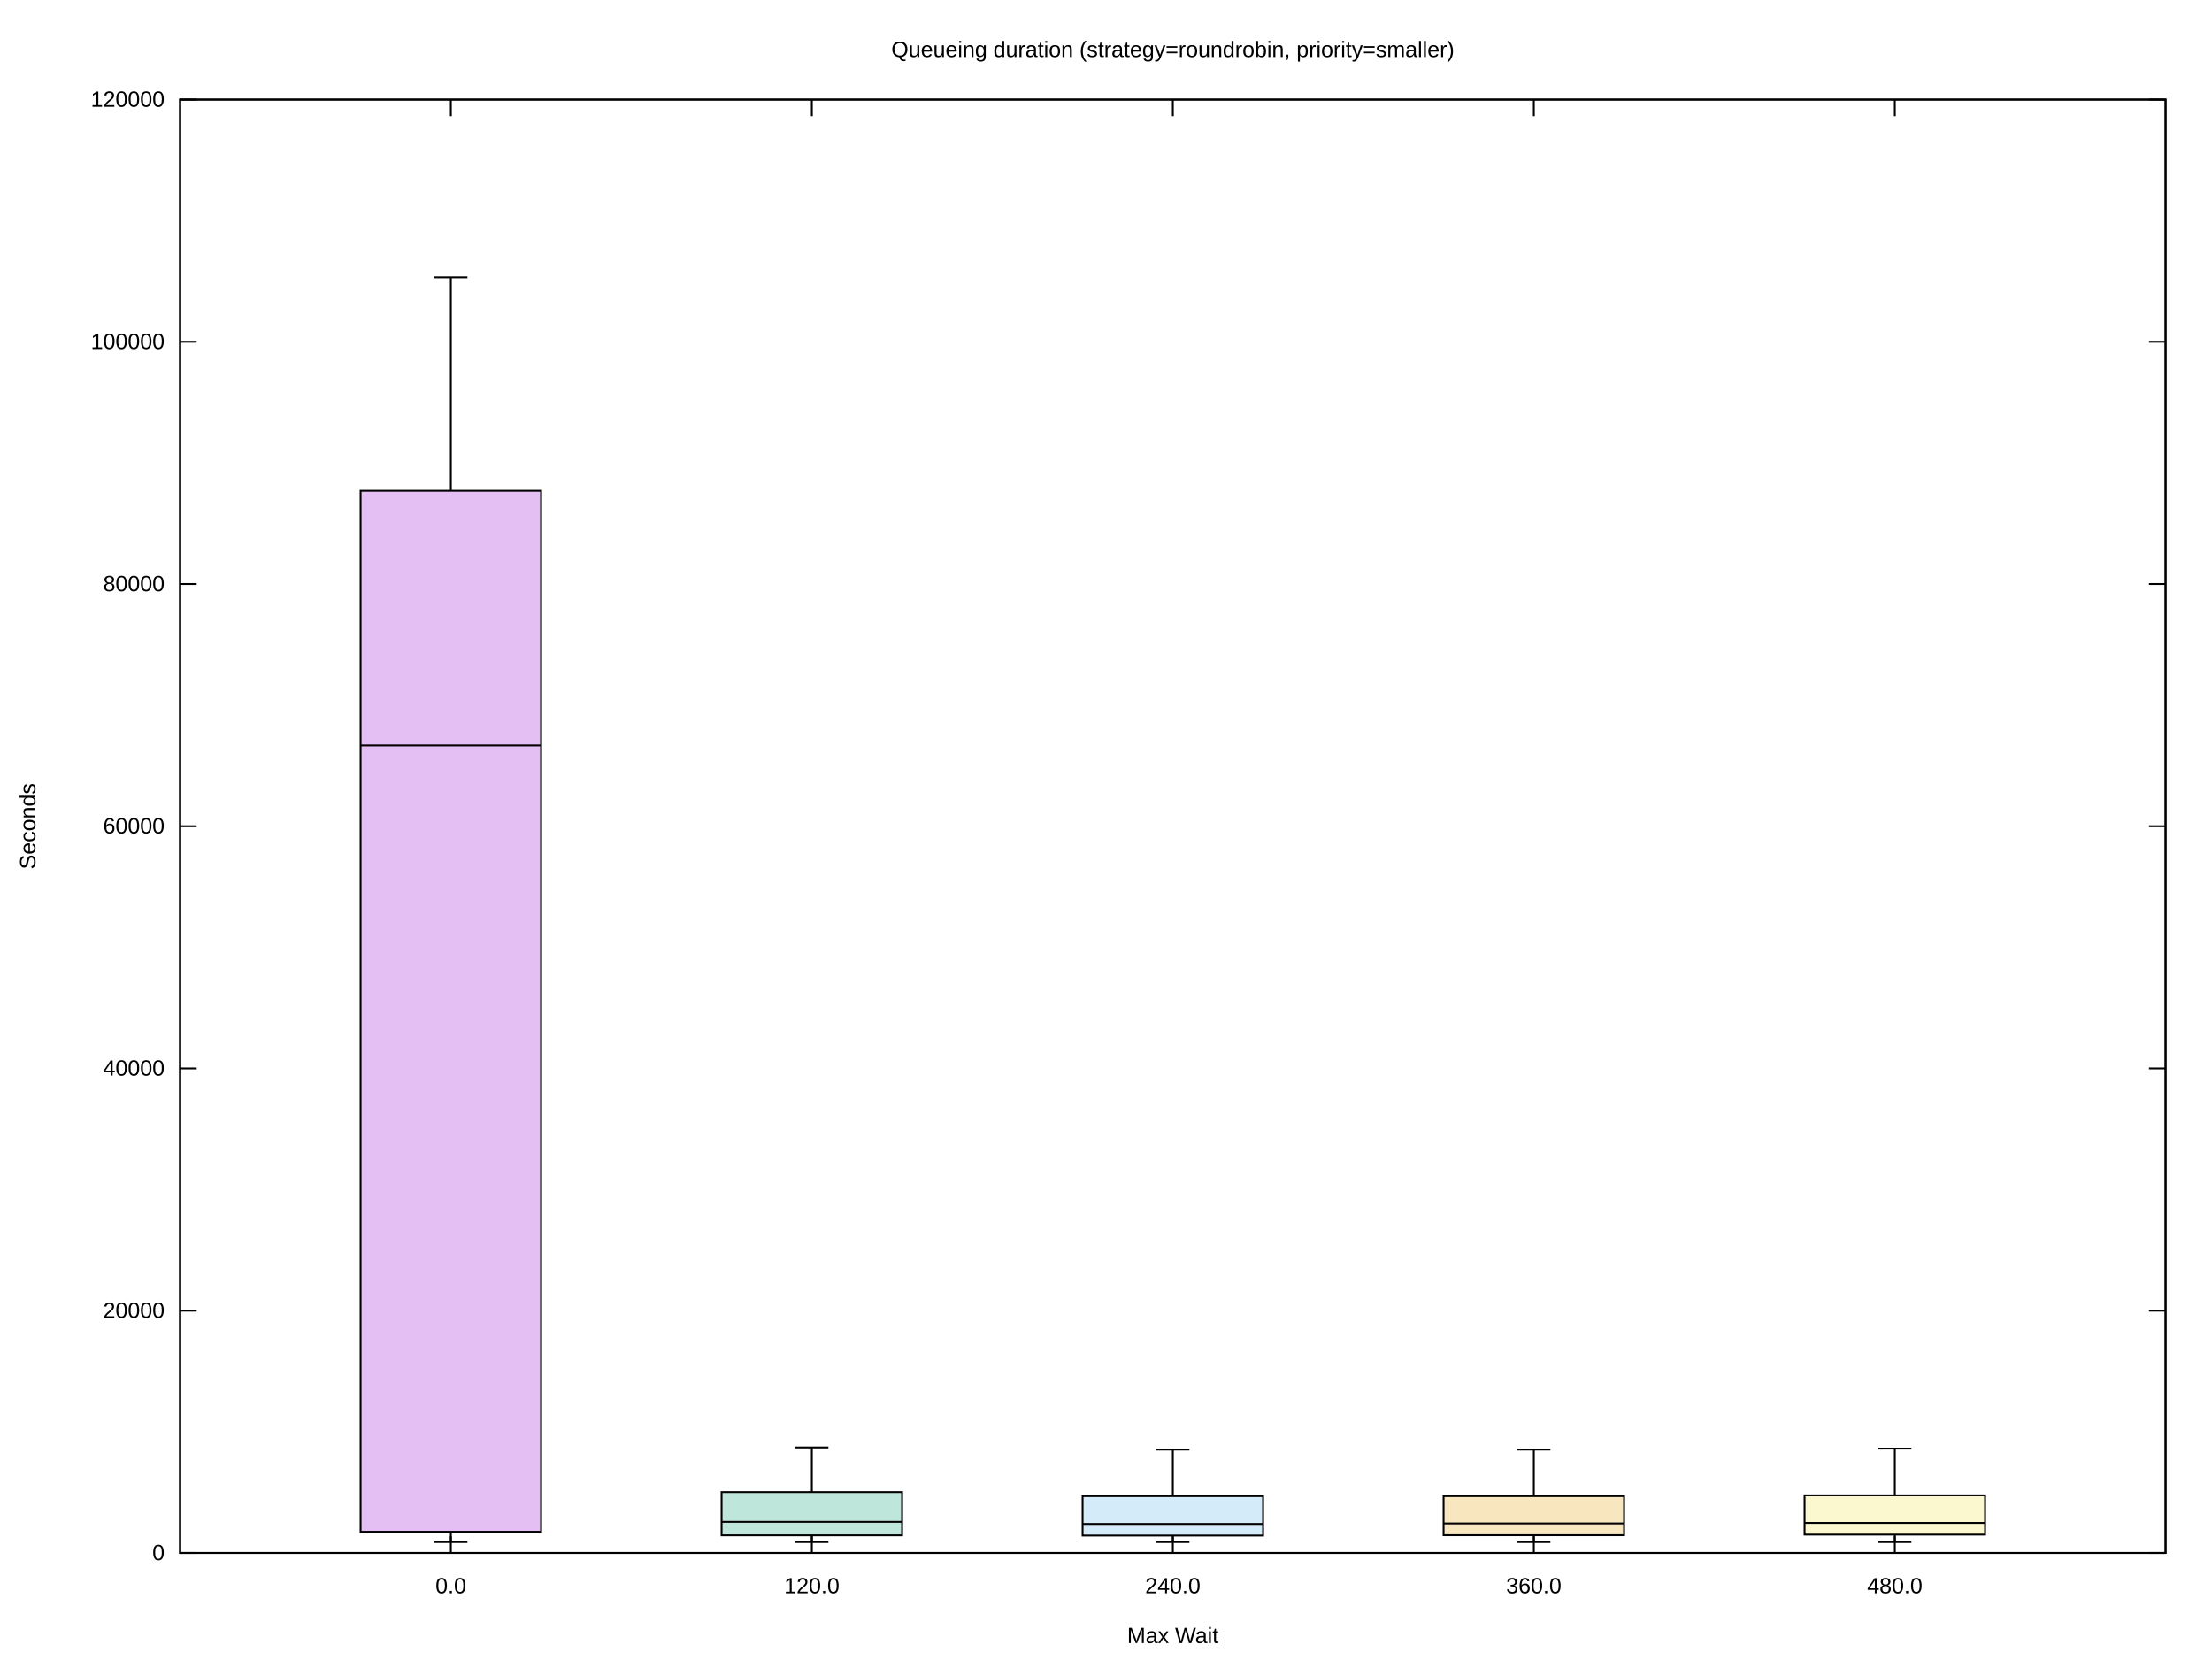
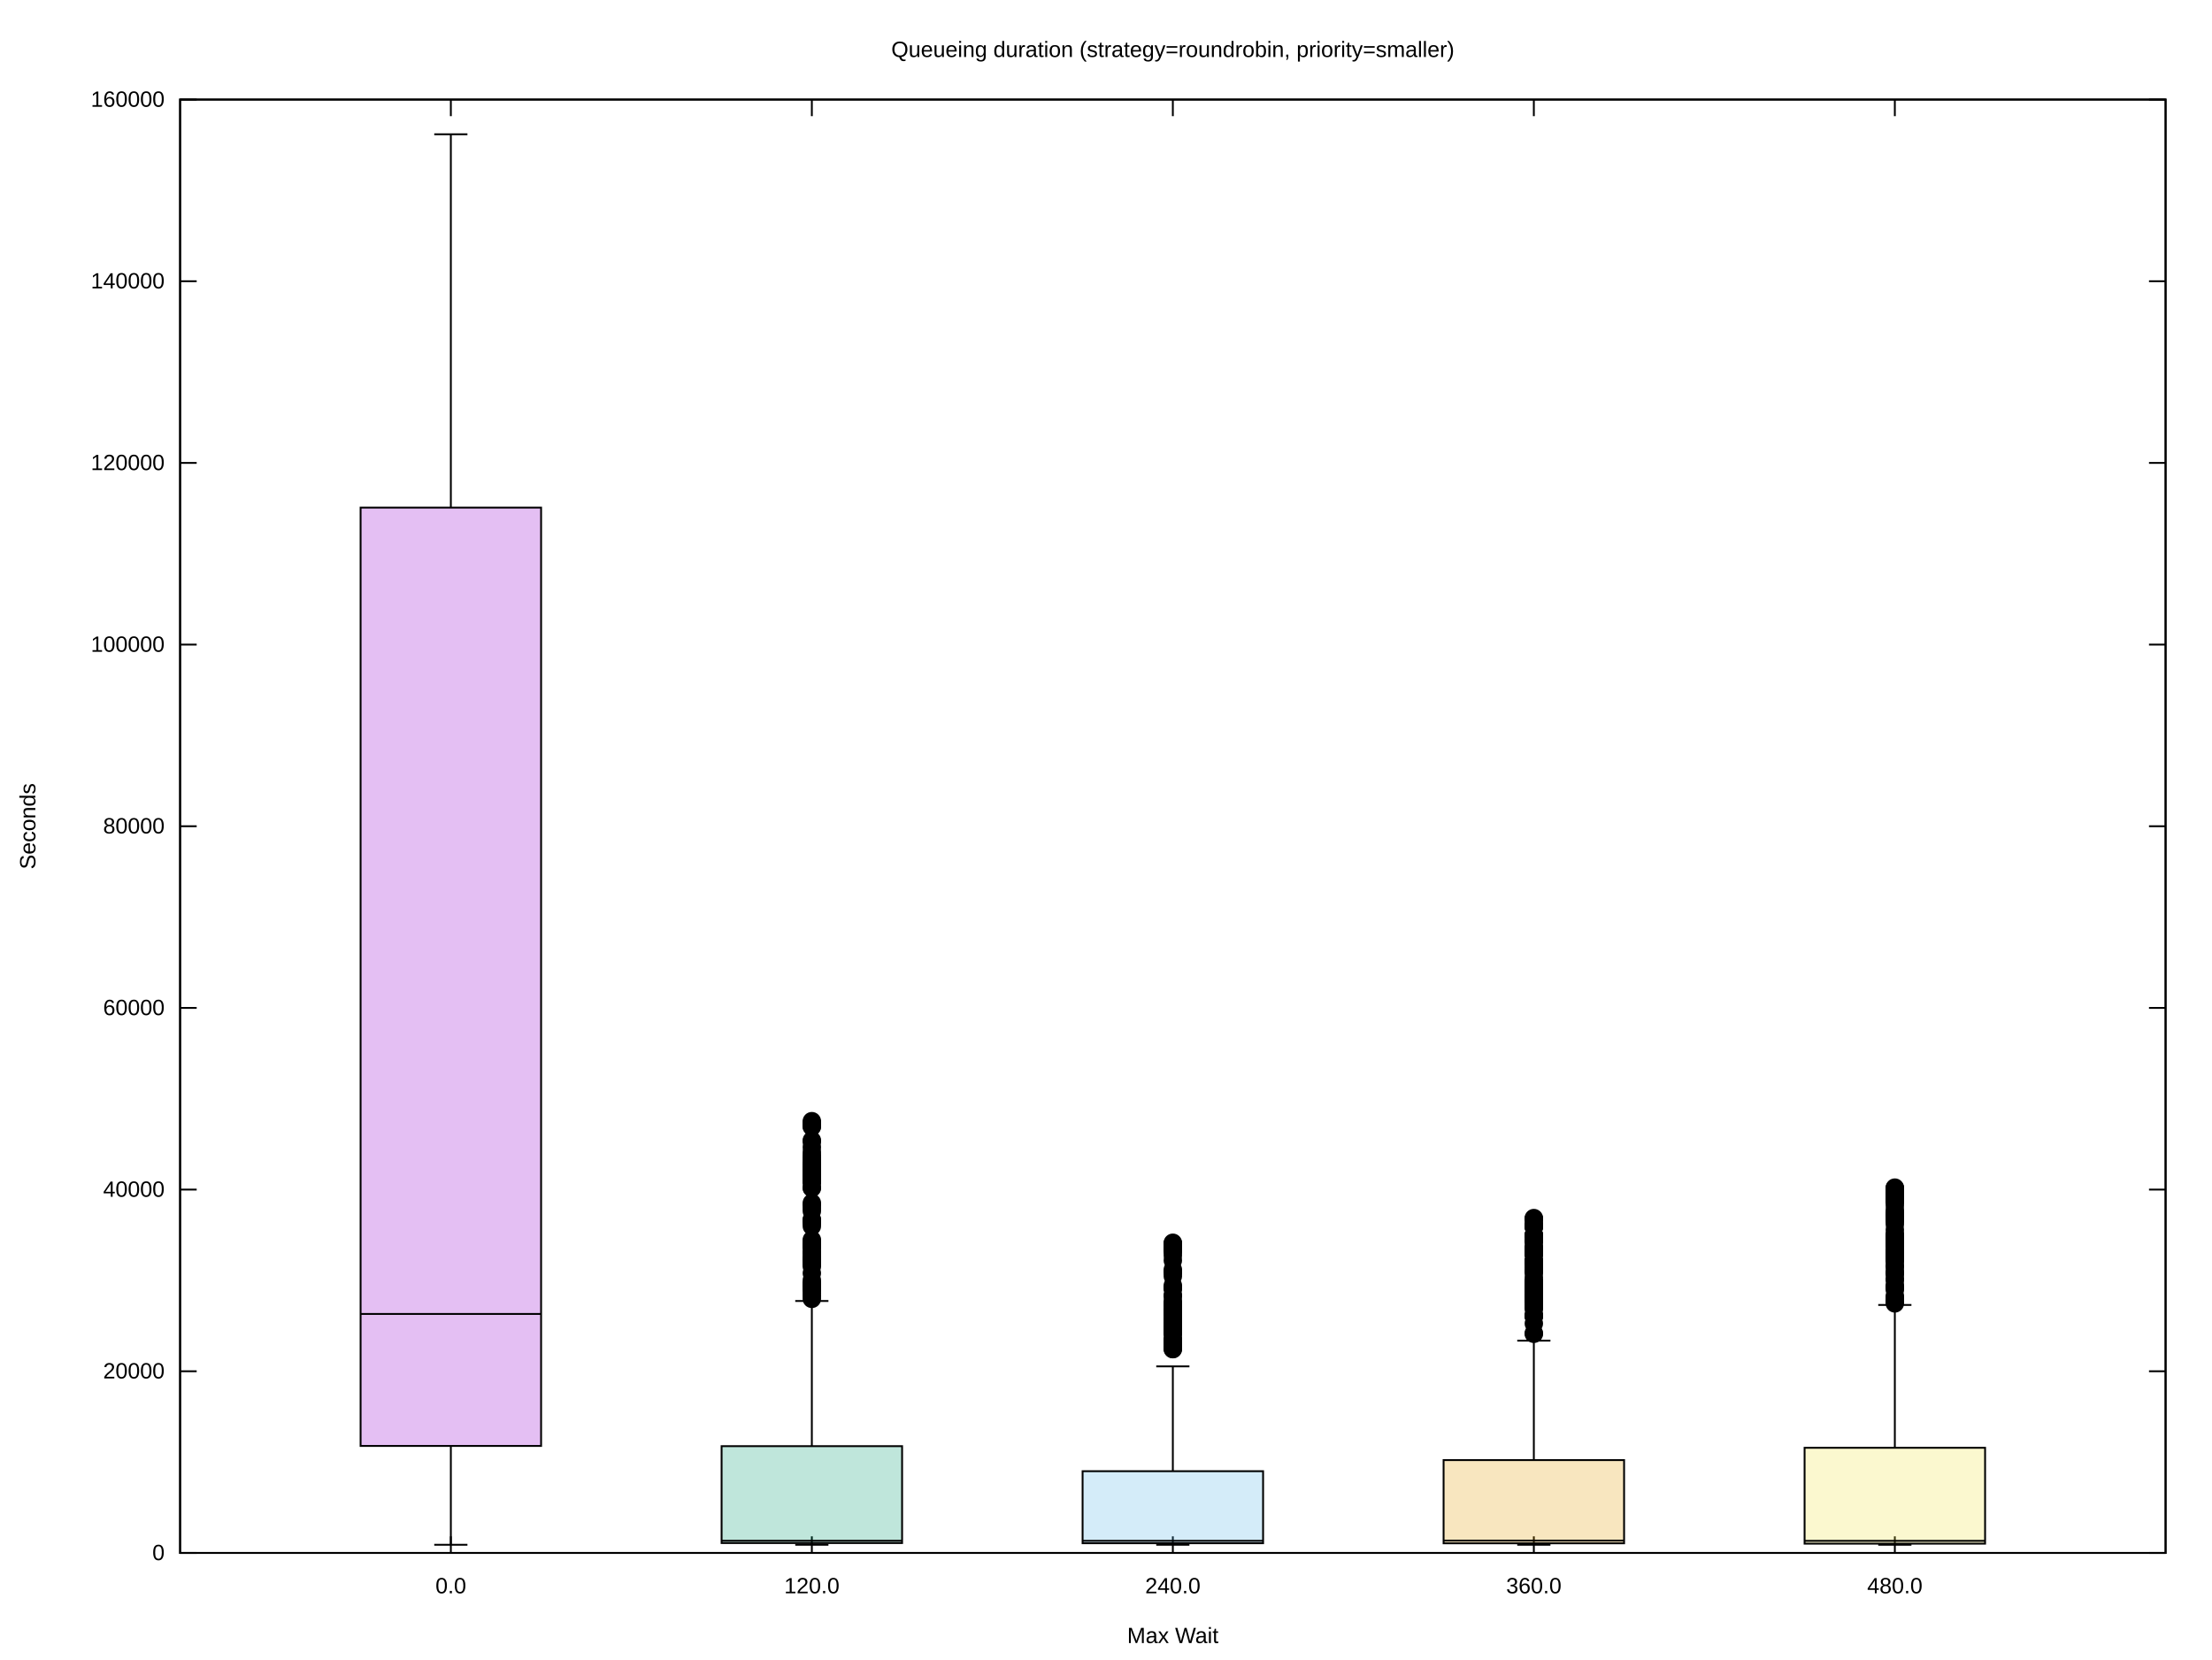
<svg xmlns="http://www.w3.org/2000/svg" xmlns:xlink="http://www.w3.org/1999/xlink" width="1200" height="900" viewBox="0 0 1200 900">
  <g id="gnuplot_canvas">
    <rect x="0" y="0" width="1200" height="900" fill="none" />
    <defs>
      <circle id="gpDot" r="0.5" stroke-width="0.5" stroke="currentColor" />
      <path id="gpPt0" stroke-width="0.222" stroke="currentColor" d="M-1,0 h2 M0,-1 v2" />
      <path id="gpPt1" stroke-width="0.222" stroke="currentColor" d="M-1,-1 L1,1 M1,-1 L-1,1" />
      <path id="gpPt2" stroke-width="0.222" stroke="currentColor" d="M-1,0 L1,0 M0,-1 L0,1 M-1,-1 L1,1 M-1,1 L1,-1" />
      <rect id="gpPt3" stroke-width="0.222" stroke="currentColor" x="-1" y="-1" width="2" height="2" />
      <rect id="gpPt4" stroke-width="0.222" stroke="currentColor" fill="currentColor" x="-1" y="-1" width="2" height="2" />
      <circle id="gpPt5" stroke-width="0.222" stroke="currentColor" cx="0" cy="0" r="1" />
      <use xlink:href="#gpPt5" id="gpPt6" fill="currentColor" stroke="none" />
      <path id="gpPt7" stroke-width="0.222" stroke="currentColor" d="M0,-1.33 L-1.33,0.67 L1.33,0.67 z" />
      <use xlink:href="#gpPt7" id="gpPt8" fill="currentColor" stroke="none" />
      <use xlink:href="#gpPt7" id="gpPt9" stroke="currentColor" transform="rotate(180)" />
      <use xlink:href="#gpPt9" id="gpPt10" fill="currentColor" stroke="none" />
      <use xlink:href="#gpPt3" id="gpPt11" stroke="currentColor" transform="rotate(45)" />
      <use xlink:href="#gpPt11" id="gpPt12" fill="currentColor" stroke="none" />
      <path id="gpPt13" stroke-width="0.222" stroke="currentColor" d="M0,1.330 L1.265,0.411 L0.782,-1.067 L-0.782,-1.076 L-1.265,0.411 z" />
      <use xlink:href="#gpPt13" id="gpPt14" fill="currentColor" stroke="none" />
      <filter id="textbox" filterUnits="objectBoundingBox" x="0" y="0" height="1" width="1">
        <feFlood flood-color="white" flood-opacity="1" result="bgnd" />
        <feComposite in="SourceGraphic" in2="bgnd" operator="atop" />
      </filter>
      <filter id="greybox" filterUnits="objectBoundingBox" x="0" y="0" height="1" width="1">
        <feFlood flood-color="lightgrey" flood-opacity="1" result="grey" />
        <feComposite in="SourceGraphic" in2="grey" operator="atop" />
      </filter>
    </defs>
    <g fill="none" color="white" stroke="currentColor" stroke-width="1.00" stroke-linecap="butt" stroke-linejoin="miter">
</g>
    <g fill="none" color="black" stroke="currentColor" stroke-width="1.00" stroke-linecap="butt" stroke-linejoin="miter">
      <path stroke="black" d="M97.70,842.40 L106.70,842.40 M1174.82,842.40 L1165.82,842.40  " />
      <g transform="translate(89.31,846.30)" stroke="none" fill="black" font-family="Arial" font-size="12.00" text-anchor="end">
        <text>
          <tspan font-family="Arial"> 0</tspan>
        </text>
      </g>
    </g>
    <g fill="none" color="black" stroke="currentColor" stroke-width="1.00" stroke-linecap="butt" stroke-linejoin="miter">
-       <path stroke="black" d="M97.70,711.00 L106.70,711.00 M1174.82,711.00 L1165.82,711.00  " />
-       <g transform="translate(89.31,714.90)" stroke="none" fill="black" font-family="Arial" font-size="12.00" text-anchor="end">
+       <path stroke="black" d="M97.70,743.85 L106.70,743.85 M1174.82,743.85 L1165.82,743.85  " />
+       <g transform="translate(89.31,747.75)" stroke="none" fill="black" font-family="Arial" font-size="12.00" text-anchor="end">
        <text>
          <tspan font-family="Arial"> 20000</tspan>
        </text>
      </g>
    </g>
    <g fill="none" color="black" stroke="currentColor" stroke-width="1.00" stroke-linecap="butt" stroke-linejoin="miter">
-       <path stroke="black" d="M97.70,579.60 L106.70,579.60 M1174.82,579.60 L1165.82,579.60  " />
-       <g transform="translate(89.31,583.50)" stroke="none" fill="black" font-family="Arial" font-size="12.00" text-anchor="end">
+       <path stroke="black" d="M97.70,645.30 L106.70,645.30 M1174.82,645.30 L1165.82,645.30  " />
+       <g transform="translate(89.31,649.20)" stroke="none" fill="black" font-family="Arial" font-size="12.00" text-anchor="end">
        <text>
          <tspan font-family="Arial"> 40000</tspan>
+         </text>
+       </g>
+     </g>
+     <g fill="none" color="black" stroke="currentColor" stroke-width="1.00" stroke-linecap="butt" stroke-linejoin="miter">
+       <path stroke="black" d="M97.70,546.75 L106.70,546.75 M1174.82,546.75 L1165.82,546.75  " />
+       <g transform="translate(89.31,550.65)" stroke="none" fill="black" font-family="Arial" font-size="12.00" text-anchor="end">
+         <text>
+           <tspan font-family="Arial"> 60000</tspan>
        </text>
      </g>
    </g>
    <g fill="none" color="black" stroke="currentColor" stroke-width="1.00" stroke-linecap="butt" stroke-linejoin="miter">
      <path stroke="black" d="M97.70,448.20 L106.70,448.20 M1174.82,448.20 L1165.82,448.20  " />
      <g transform="translate(89.31,452.10)" stroke="none" fill="black" font-family="Arial" font-size="12.00" text-anchor="end">
        <text>
-           <tspan font-family="Arial"> 60000</tspan>
-         </text>
-       </g>
-     </g>
-     <g fill="none" color="black" stroke="currentColor" stroke-width="1.00" stroke-linecap="butt" stroke-linejoin="miter">
-       <path stroke="black" d="M97.70,316.81 L106.70,316.81 M1174.82,316.81 L1165.82,316.81  " />
-       <g transform="translate(89.31,320.71)" stroke="none" fill="black" font-family="Arial" font-size="12.00" text-anchor="end">
-         <text>
          <tspan font-family="Arial"> 80000</tspan>
        </text>
      </g>
    </g>
    <g fill="none" color="black" stroke="currentColor" stroke-width="1.00" stroke-linecap="butt" stroke-linejoin="miter">
-       <path stroke="black" d="M97.70,185.41 L106.70,185.41 M1174.82,185.41 L1165.82,185.41  " />
-       <g transform="translate(89.31,189.31)" stroke="none" fill="black" font-family="Arial" font-size="12.00" text-anchor="end">
+       <path stroke="black" d="M97.70,349.66 L106.70,349.66 M1174.82,349.66 L1165.82,349.66  " />
+       <g transform="translate(89.31,353.56)" stroke="none" fill="black" font-family="Arial" font-size="12.00" text-anchor="end">
        <text>
          <tspan font-family="Arial"> 100000</tspan>
+         </text>
+       </g>
+     </g>
+     <g fill="none" color="black" stroke="currentColor" stroke-width="1.00" stroke-linecap="butt" stroke-linejoin="miter">
+       <path stroke="black" d="M97.70,251.11 L106.70,251.11 M1174.82,251.11 L1165.82,251.11  " />
+       <g transform="translate(89.31,255.01)" stroke="none" fill="black" font-family="Arial" font-size="12.00" text-anchor="end">
+         <text>
+           <tspan font-family="Arial"> 120000</tspan>
+         </text>
+       </g>
+     </g>
+     <g fill="none" color="black" stroke="currentColor" stroke-width="1.00" stroke-linecap="butt" stroke-linejoin="miter">
+       <path stroke="black" d="M97.70,152.56 L106.70,152.56 M1174.82,152.56 L1165.82,152.56  " />
+       <g transform="translate(89.31,156.46)" stroke="none" fill="black" font-family="Arial" font-size="12.00" text-anchor="end">
+         <text>
+           <tspan font-family="Arial"> 140000</tspan>
        </text>
      </g>
    </g>
    <g fill="none" color="black" stroke="currentColor" stroke-width="1.00" stroke-linecap="butt" stroke-linejoin="miter">
      <path stroke="black" d="M97.70,54.01 L106.70,54.01 M1174.82,54.01 L1165.82,54.01  " />
      <g transform="translate(89.31,57.91)" stroke="none" fill="black" font-family="Arial" font-size="12.00" text-anchor="end">
        <text>
-           <tspan font-family="Arial"> 120000</tspan>
+           <tspan font-family="Arial"> 160000</tspan>
        </text>
      </g>
    </g>
    <g fill="none" color="black" stroke="currentColor" stroke-width="1.00" stroke-linecap="butt" stroke-linejoin="miter">
      <path stroke="black" d="M244.58,842.40 L244.58,833.40 M244.58,54.01 L244.58,63.01  " />
      <g transform="translate(244.58,864.30)" stroke="none" fill="black" font-family="Arial" font-size="12.00" text-anchor="middle">
        <text>
          <tspan font-family="Arial">0.0</tspan>
        </text>
      </g>
    </g>
    <g fill="none" color="black" stroke="currentColor" stroke-width="1.00" stroke-linecap="butt" stroke-linejoin="miter">
      <path stroke="black" d="M440.42,842.40 L440.42,833.40 M440.42,54.01 L440.42,63.01  " />
      <g transform="translate(440.42,864.30)" stroke="none" fill="black" font-family="Arial" font-size="12.00" text-anchor="middle">
        <text>
          <tspan font-family="Arial">120.0</tspan>
        </text>
      </g>
    </g>
    <g fill="none" color="black" stroke="currentColor" stroke-width="1.00" stroke-linecap="butt" stroke-linejoin="miter">
      <path stroke="black" d="M636.26,842.40 L636.26,833.40 M636.26,54.01 L636.26,63.01  " />
      <g transform="translate(636.26,864.30)" stroke="none" fill="black" font-family="Arial" font-size="12.00" text-anchor="middle">
        <text>
          <tspan font-family="Arial">240.0</tspan>
        </text>
      </g>
    </g>
    <g fill="none" color="black" stroke="currentColor" stroke-width="1.00" stroke-linecap="butt" stroke-linejoin="miter">
      <path stroke="black" d="M832.10,842.40 L832.10,833.40 M832.10,54.01 L832.10,63.01  " />
      <g transform="translate(832.10,864.30)" stroke="none" fill="black" font-family="Arial" font-size="12.00" text-anchor="middle">
        <text>
          <tspan font-family="Arial">360.0</tspan>
        </text>
      </g>
    </g>
    <g fill="none" color="black" stroke="currentColor" stroke-width="1.00" stroke-linecap="butt" stroke-linejoin="miter">
      <path stroke="black" d="M1027.94,842.40 L1027.94,833.40 M1027.94,54.01 L1027.94,63.01  " />
      <g transform="translate(1027.94,864.30)" stroke="none" fill="black" font-family="Arial" font-size="12.00" text-anchor="middle">
        <text>
          <tspan font-family="Arial">480.0</tspan>
        </text>
      </g>
    </g>
    <g fill="none" color="black" stroke="currentColor" stroke-width="1.00" stroke-linecap="butt" stroke-linejoin="miter">
</g>
    <g fill="none" color="black" stroke="currentColor" stroke-width="1.00" stroke-linecap="butt" stroke-linejoin="miter">
      <path stroke="black" d="M97.70,54.01 L97.70,842.40 L1174.82,842.40 L1174.82,54.01 L97.70,54.01 Z  " />
    </g>
    <g fill="none" color="black" stroke="currentColor" stroke-width="1.00" stroke-linecap="butt" stroke-linejoin="miter">
</g>
    <g id="gnuplot_plot_1">
      <g fill="none" color="black" stroke="currentColor" stroke-width="1.00" stroke-linecap="butt" stroke-linejoin="miter">
</g>
      <g fill="none" color="black" stroke="currentColor" stroke-width="1.00" stroke-linecap="butt" stroke-linejoin="miter">
        <g stroke="none" shape-rendering="crispEdges">
-           <polygon fill="rgb(148,   0, 211)" fill-opacity="0.25" points="195.62,830.93 293.54,830.93 293.54,266.22 195.62,266.22 " />
+           <polygon fill="rgb(148,   0, 211)" fill-opacity="0.25" points="195.62,784.36 293.54,784.36 293.54,275.35 195.62,275.35 " />
        </g>
-         <path stroke="black" d="M195.62,830.93 L293.54,830.93 L293.54,266.22 L195.62,266.22 L195.62,830.93 Z  " />
-         <path stroke="black" d="M195.62,404.35 L293.54,404.35 M244.58,836.49 L244.58,830.93 M244.58,266.22 L244.58,150.42 M235.58,150.42 L253.58,150.42   M235.58,836.49 L253.58,836.49  " />
+         <path stroke="black" d="M195.62,784.36 L293.54,784.36 L293.54,275.35 L195.62,275.35 L195.62,784.36 Z  " />
+         <path stroke="black" d="M195.62,712.76 L293.54,712.76 M244.58,837.97 L244.58,784.36 M244.58,275.35 L244.58,72.84 M235.58,72.84 L253.58,72.84   M235.58,837.97 L253.58,837.97  " />
      </g>
    </g>
    <g id="gnuplot_plot_2">
      <g fill="none" color="black" stroke="currentColor" stroke-width="1.00" stroke-linecap="butt" stroke-linejoin="miter">
</g>
      <g fill="none" color="black" stroke="currentColor" stroke-width="1.00" stroke-linecap="butt" stroke-linejoin="miter">
        <g stroke="none" shape-rendering="crispEdges">
-           <polygon fill="rgb(  0, 158, 115)" fill-opacity="0.25" points="391.46,832.85 489.38,832.85 489.38,809.37 391.46,809.37 " />
+           <polygon fill="rgb(  0, 158, 115)" fill-opacity="0.25" points="391.46,837.04 489.38,837.04 489.38,784.48 391.46,784.48 " />
        </g>
-         <path stroke="black" d="M391.46,832.85 L489.38,832.85 L489.38,809.37 L391.46,809.37 L391.46,832.85 Z  " />
-         <path stroke="black" d="M391.46,825.52 L489.38,825.52 M440.42,836.49 L440.42,832.85 M440.42,809.37 L440.42,785.16 M431.42,785.16 L449.42,785.16   M431.42,836.49 L449.42,836.49  " />
+         <path stroke="black" d="M391.46,837.04 L489.38,837.04 L489.38,784.48 L391.46,784.48 L391.46,837.04 Z  " />
+         <path stroke="black" d="M391.46,835.81 L489.38,835.81 M440.42,837.97 L440.42,837.04 M440.42,784.48 L440.42,705.73 M431.42,705.73 L449.42,705.73   M431.42,837.97 L449.42,837.97  " />
+         <use xlink:href="#gpPt6" transform="translate(440.42,704.58) scale(4.50)" color="black" />
+         <use xlink:href="#gpPt6" transform="translate(440.42,702.94) scale(4.50)" color="black" />
+         <use xlink:href="#gpPt6" transform="translate(440.42,701.44) scale(4.50)" color="black" />
+         <use xlink:href="#gpPt6" transform="translate(440.42,699.79) scale(4.50)" color="black" />
+         <use xlink:href="#gpPt6" transform="translate(440.42,699.17) scale(4.50)" color="black" />
+         <use xlink:href="#gpPt6" transform="translate(440.42,698.09) scale(4.50)" color="black" />
+         <use xlink:href="#gpPt6" transform="translate(440.42,697.43) scale(4.50)" color="black" />
+         <use xlink:href="#gpPt6" transform="translate(440.42,696.85) scale(4.50)" color="black" />
+         <use xlink:href="#gpPt6" transform="translate(440.42,696.69) scale(4.50)" color="black" />
+         <use xlink:href="#gpPt6" transform="translate(440.42,696.47) scale(4.50)" color="black" />
+         <use xlink:href="#gpPt6" transform="translate(440.42,696.23) scale(4.50)" color="black" />
+         <use xlink:href="#gpPt6" transform="translate(440.42,694.42) scale(4.50)" color="black" />
+         <use xlink:href="#gpPt6" transform="translate(440.42,690.65) scale(4.50)" color="black" />
+         <use xlink:href="#gpPt6" transform="translate(440.42,687.00) scale(4.50)" color="black" />
+         <use xlink:href="#gpPt6" transform="translate(440.42,685.85) scale(4.50)" color="black" />
+         <use xlink:href="#gpPt6" transform="translate(440.42,685.02) scale(4.50)" color="black" />
+         <use xlink:href="#gpPt6" transform="translate(440.42,683.68) scale(4.50)" color="black" />
+         <use xlink:href="#gpPt6" transform="translate(440.42,683.28) scale(4.50)" color="black" />
+         <use xlink:href="#gpPt6" transform="translate(440.42,683.00) scale(4.50)" color="black" />
+         <use xlink:href="#gpPt6" transform="translate(440.42,682.40) scale(4.50)" color="black" />
+         <use xlink:href="#gpPt6" transform="translate(440.42,681.65) scale(4.50)" color="black" />
+         <use xlink:href="#gpPt6" transform="translate(440.42,680.07) scale(4.50)" color="black" />
+         <use xlink:href="#gpPt6" transform="translate(440.42,679.33) scale(4.50)" color="black" />
+         <use xlink:href="#gpPt6" transform="translate(440.42,678.53) scale(4.50)" color="black" />
+         <use xlink:href="#gpPt6" transform="translate(440.42,676.08) scale(4.50)" color="black" />
+         <use xlink:href="#gpPt6" transform="translate(440.42,676.06) scale(4.50)" color="black" />
+         <use xlink:href="#gpPt6" transform="translate(440.42,676.03) scale(4.50)" color="black" />
+         <use xlink:href="#gpPt6" transform="translate(440.42,675.99) scale(4.50)" color="black" />
+         <use xlink:href="#gpPt6" transform="translate(440.42,675.66) scale(4.50)" color="black" />
+         <use xlink:href="#gpPt6" transform="translate(440.42,675.38) scale(4.50)" color="black" />
+         <use xlink:href="#gpPt6" transform="translate(440.42,674.43) scale(4.50)" color="black" />
+         <use xlink:href="#gpPt6" transform="translate(440.42,673.27) scale(4.50)" color="black" />
+         <use xlink:href="#gpPt6" transform="translate(440.42,672.50) scale(4.50)" color="black" />
+         <use xlink:href="#gpPt6" transform="translate(440.42,665.18) scale(4.50)" color="black" />
+         <use xlink:href="#gpPt6" transform="translate(440.42,663.39) scale(4.50)" color="black" />
+         <use xlink:href="#gpPt6" transform="translate(440.42,662.80) scale(4.50)" color="black" />
+         <use xlink:href="#gpPt6" transform="translate(440.42,661.65) scale(4.50)" color="black" />
+         <use xlink:href="#gpPt6" transform="translate(440.42,661.61) scale(4.50)" color="black" />
+         <use xlink:href="#gpPt6" transform="translate(440.42,656.99) scale(4.50)" color="black" />
+         <use xlink:href="#gpPt6" transform="translate(440.42,655.21) scale(4.50)" color="black" />
+         <use xlink:href="#gpPt6" transform="translate(440.42,653.58) scale(4.50)" color="black" />
+         <use xlink:href="#gpPt6" transform="translate(440.42,652.51) scale(4.50)" color="black" />
+         <use xlink:href="#gpPt6" transform="translate(440.42,644.46) scale(4.50)" color="black" />
+         <use xlink:href="#gpPt6" transform="translate(440.42,644.32) scale(4.50)" color="black" />
+         <use xlink:href="#gpPt6" transform="translate(440.42,641.76) scale(4.50)" color="black" />
+         <use xlink:href="#gpPt6" transform="translate(440.42,640.76) scale(4.50)" color="black" />
+         <use xlink:href="#gpPt6" transform="translate(440.42,640.45) scale(4.50)" color="black" />
+         <use xlink:href="#gpPt6" transform="translate(440.42,640.25) scale(4.50)" color="black" />
+         <use xlink:href="#gpPt6" transform="translate(440.42,640.13) scale(4.50)" color="black" />
+         <use xlink:href="#gpPt6" transform="translate(440.42,639.73) scale(4.50)" color="black" />
+         <use xlink:href="#gpPt6" transform="translate(440.42,639.66) scale(4.50)" color="black" />
+         <use xlink:href="#gpPt6" transform="translate(440.42,639.57) scale(4.50)" color="black" />
+         <use xlink:href="#gpPt6" transform="translate(440.42,638.63) scale(4.50)" color="black" />
+         <use xlink:href="#gpPt6" transform="translate(440.42,638.55) scale(4.50)" color="black" />
+         <use xlink:href="#gpPt6" transform="translate(440.42,638.11) scale(4.50)" color="black" />
+         <use xlink:href="#gpPt6" transform="translate(440.42,637.56) scale(4.50)" color="black" />
+         <use xlink:href="#gpPt6" transform="translate(440.42,637.35) scale(4.50)" color="black" />
+         <use xlink:href="#gpPt6" transform="translate(440.42,636.71) scale(4.50)" color="black" />
+         <use xlink:href="#gpPt6" transform="translate(440.42,636.54) scale(4.50)" color="black" />
+         <use xlink:href="#gpPt6" transform="translate(440.42,636.35) scale(4.50)" color="black" />
+         <use xlink:href="#gpPt6" transform="translate(440.42,636.34) scale(4.50)" color="black" />
+         <use xlink:href="#gpPt6" transform="translate(440.42,635.92) scale(4.50)" color="black" />
+         <use xlink:href="#gpPt6" transform="translate(440.42,635.41) scale(4.50)" color="black" />
+         <use xlink:href="#gpPt6" transform="translate(440.42,634.93) scale(4.50)" color="black" />
+         <use xlink:href="#gpPt6" transform="translate(440.42,634.74) scale(4.50)" color="black" />
+         <use xlink:href="#gpPt6" transform="translate(440.42,634.38) scale(4.50)" color="black" />
+         <use xlink:href="#gpPt6" transform="translate(440.42,634.09) scale(4.50)" color="black" />
+         <use xlink:href="#gpPt6" transform="translate(440.42,634.07) scale(4.50)" color="black" />
+         <use xlink:href="#gpPt6" transform="translate(440.42,632.86) scale(4.50)" color="black" />
+         <use xlink:href="#gpPt6" transform="translate(440.42,632.01) scale(4.50)" color="black" />
+         <use xlink:href="#gpPt6" transform="translate(440.42,631.31) scale(4.50)" color="black" />
+         <use xlink:href="#gpPt6" transform="translate(440.42,630.75) scale(4.50)" color="black" />
+         <use xlink:href="#gpPt6" transform="translate(440.42,629.28) scale(4.50)" color="black" />
+         <use xlink:href="#gpPt6" transform="translate(440.42,628.02) scale(4.50)" color="black" />
+         <use xlink:href="#gpPt6" transform="translate(440.42,626.66) scale(4.50)" color="black" />
+         <use xlink:href="#gpPt6" transform="translate(440.42,624.93) scale(4.50)" color="black" />
+         <use xlink:href="#gpPt6" transform="translate(440.42,622.29) scale(4.50)" color="black" />
+         <use xlink:href="#gpPt6" transform="translate(440.42,619.29) scale(4.50)" color="black" />
+         <use xlink:href="#gpPt6" transform="translate(440.42,618.59) scale(4.50)" color="black" />
+         <use xlink:href="#gpPt6" transform="translate(440.42,611.13) scale(4.50)" color="black" />
+         <use xlink:href="#gpPt6" transform="translate(440.42,611.12) scale(4.50)" color="black" />
+         <use xlink:href="#gpPt6" transform="translate(440.42,609.30) scale(4.50)" color="black" />
+         <use xlink:href="#gpPt6" transform="translate(440.42,609.22) scale(4.50)" color="black" />
+         <use xlink:href="#gpPt6" transform="translate(440.42,608.18) scale(4.50)" color="black" />
      </g>
    </g>
    <g id="gnuplot_plot_3">
      <g fill="none" color="black" stroke="currentColor" stroke-width="1.00" stroke-linecap="butt" stroke-linejoin="miter">
</g>
      <g fill="none" color="black" stroke="currentColor" stroke-width="1.00" stroke-linecap="butt" stroke-linejoin="miter">
        <g stroke="none" shape-rendering="crispEdges">
-           <polygon fill="rgb( 86, 180, 233)" fill-opacity="0.25" points="587.30,832.97 685.22,832.97 685.22,811.58 587.30,811.58 " />
+           <polygon fill="rgb( 86, 180, 233)" fill-opacity="0.25" points="587.30,837.14 685.22,837.14 685.22,798.06 587.30,798.06 " />
        </g>
-         <path stroke="black" d="M587.30,832.97 L685.22,832.97 L685.22,811.58 L587.30,811.58 L587.30,832.97 Z  " />
-         <path stroke="black" d="M587.30,826.66 L685.22,826.66 M636.26,836.49 L636.26,832.97 M636.26,811.58 L636.26,786.33 M627.26,786.33 L645.26,786.33   M627.26,836.49 L645.26,836.49  " />
+         <path stroke="black" d="M587.30,837.14 L685.22,837.14 L685.22,798.06 L587.30,798.06 L587.30,837.14 Z  " />
+         <path stroke="black" d="M587.30,835.84 L685.22,835.84 M636.26,837.97 L636.26,837.14 M636.26,798.06 L636.26,741.20 M627.26,741.20 L645.26,741.20   M627.26,837.97 L645.26,837.97  " />
+         <use xlink:href="#gpPt6" transform="translate(636.26,731.86) scale(4.50)" color="black" />
+         <use xlink:href="#gpPt6" transform="translate(636.26,731.80) scale(4.50)" color="black" />
+         <use xlink:href="#gpPt6" transform="translate(636.26,731.04) scale(4.50)" color="black" />
+         <use xlink:href="#gpPt6" transform="translate(636.26,730.91) scale(4.50)" color="black" />
+         <use xlink:href="#gpPt6" transform="translate(636.26,730.43) scale(4.50)" color="black" />
+         <use xlink:href="#gpPt6" transform="translate(636.26,730.34) scale(4.50)" color="black" />
+         <use xlink:href="#gpPt6" transform="translate(636.26,728.99) scale(4.50)" color="black" />
+         <use xlink:href="#gpPt6" transform="translate(636.26,728.50) scale(4.50)" color="black" />
+         <use xlink:href="#gpPt6" transform="translate(636.26,728.14) scale(4.50)" color="black" />
+         <use xlink:href="#gpPt6" transform="translate(636.26,727.71) scale(4.50)" color="black" />
+         <use xlink:href="#gpPt6" transform="translate(636.26,727.53) scale(4.50)" color="black" />
+         <use xlink:href="#gpPt6" transform="translate(636.26,727.40) scale(4.50)" color="black" />
+         <use xlink:href="#gpPt6" transform="translate(636.26,726.83) scale(4.50)" color="black" />
+         <use xlink:href="#gpPt6" transform="translate(636.26,725.83) scale(4.50)" color="black" />
+         <use xlink:href="#gpPt6" transform="translate(636.26,723.22) scale(4.50)" color="black" />
+         <use xlink:href="#gpPt6" transform="translate(636.26,723.10) scale(4.50)" color="black" />
+         <use xlink:href="#gpPt6" transform="translate(636.26,723.06) scale(4.50)" color="black" />
+         <use xlink:href="#gpPt6" transform="translate(636.26,722.28) scale(4.50)" color="black" />
+         <use xlink:href="#gpPt6" transform="translate(636.26,722.10) scale(4.50)" color="black" />
+         <use xlink:href="#gpPt6" transform="translate(636.26,722.09) scale(4.50)" color="black" />
+         <use xlink:href="#gpPt6" transform="translate(636.26,721.39) scale(4.50)" color="black" />
+         <use xlink:href="#gpPt6" transform="translate(636.26,720.73) scale(4.50)" color="black" />
+         <use xlink:href="#gpPt6" transform="translate(636.26,720.65) scale(4.50)" color="black" />
+         <use xlink:href="#gpPt6" transform="translate(636.26,720.37) scale(4.50)" color="black" />
+         <use xlink:href="#gpPt6" transform="translate(636.26,720.28) scale(4.50)" color="black" />
+         <use xlink:href="#gpPt6" transform="translate(636.26,719.78) scale(4.50)" color="black" />
+         <use xlink:href="#gpPt6" transform="translate(636.26,719.67) scale(4.50)" color="black" />
+         <use xlink:href="#gpPt6" transform="translate(636.26,718.90) scale(4.50)" color="black" />
+         <use xlink:href="#gpPt6" transform="translate(636.26,718.60) scale(4.50)" color="black" />
+         <use xlink:href="#gpPt6" transform="translate(636.26,718.28) scale(4.50)" color="black" />
+         <use xlink:href="#gpPt6" transform="translate(636.26,717.57) scale(4.50)" color="black" />
+         <use xlink:href="#gpPt6" transform="translate(636.26,717.20) scale(4.50)" color="black" />
+         <use xlink:href="#gpPt6" transform="translate(636.26,716.13) scale(4.50)" color="black" />
+         <use xlink:href="#gpPt6" transform="translate(636.26,715.74) scale(4.50)" color="black" />
+         <use xlink:href="#gpPt6" transform="translate(636.26,715.23) scale(4.50)" color="black" />
+         <use xlink:href="#gpPt6" transform="translate(636.26,713.44) scale(4.50)" color="black" />
+         <use xlink:href="#gpPt6" transform="translate(636.26,713.30) scale(4.50)" color="black" />
+         <use xlink:href="#gpPt6" transform="translate(636.26,712.53) scale(4.50)" color="black" />
+         <use xlink:href="#gpPt6" transform="translate(636.26,711.94) scale(4.50)" color="black" />
+         <use xlink:href="#gpPt6" transform="translate(636.26,711.94) scale(4.50)" color="black" />
+         <use xlink:href="#gpPt6" transform="translate(636.26,711.64) scale(4.50)" color="black" />
+         <use xlink:href="#gpPt6" transform="translate(636.26,711.38) scale(4.50)" color="black" />
+         <use xlink:href="#gpPt6" transform="translate(636.26,711.18) scale(4.50)" color="black" />
+         <use xlink:href="#gpPt6" transform="translate(636.26,710.89) scale(4.50)" color="black" />
+         <use xlink:href="#gpPt6" transform="translate(636.26,710.48) scale(4.50)" color="black" />
+         <use xlink:href="#gpPt6" transform="translate(636.26,710.41) scale(4.50)" color="black" />
+         <use xlink:href="#gpPt6" transform="translate(636.26,708.81) scale(4.50)" color="black" />
+         <use xlink:href="#gpPt6" transform="translate(636.26,707.91) scale(4.50)" color="black" />
+         <use xlink:href="#gpPt6" transform="translate(636.26,707.26) scale(4.50)" color="black" />
+         <use xlink:href="#gpPt6" transform="translate(636.26,707.04) scale(4.50)" color="black" />
+         <use xlink:href="#gpPt6" transform="translate(636.26,705.65) scale(4.50)" color="black" />
+         <use xlink:href="#gpPt6" transform="translate(636.26,703.22) scale(4.50)" color="black" />
+         <use xlink:href="#gpPt6" transform="translate(636.26,702.40) scale(4.50)" color="black" />
+         <use xlink:href="#gpPt6" transform="translate(636.26,699.16) scale(4.50)" color="black" />
+         <use xlink:href="#gpPt6" transform="translate(636.26,698.83) scale(4.50)" color="black" />
+         <use xlink:href="#gpPt6" transform="translate(636.26,698.25) scale(4.50)" color="black" />
+         <use xlink:href="#gpPt6" transform="translate(636.26,697.28) scale(4.50)" color="black" />
+         <use xlink:href="#gpPt6" transform="translate(636.26,692.32) scale(4.50)" color="black" />
+         <use xlink:href="#gpPt6" transform="translate(636.26,690.52) scale(4.50)" color="black" />
+         <use xlink:href="#gpPt6" transform="translate(636.26,689.69) scale(4.50)" color="black" />
+         <use xlink:href="#gpPt6" transform="translate(636.26,688.69) scale(4.50)" color="black" />
+         <use xlink:href="#gpPt6" transform="translate(636.26,683.75) scale(4.50)" color="black" />
+         <use xlink:href="#gpPt6" transform="translate(636.26,681.00) scale(4.50)" color="black" />
+         <use xlink:href="#gpPt6" transform="translate(636.26,678.98) scale(4.50)" color="black" />
+         <use xlink:href="#gpPt6" transform="translate(636.26,678.39) scale(4.50)" color="black" />
+         <use xlink:href="#gpPt6" transform="translate(636.26,677.35) scale(4.50)" color="black" />
+         <use xlink:href="#gpPt6" transform="translate(636.26,677.15) scale(4.50)" color="black" />
+         <use xlink:href="#gpPt6" transform="translate(636.26,676.41) scale(4.50)" color="black" />
+         <use xlink:href="#gpPt6" transform="translate(636.26,674.74) scale(4.50)" color="black" />
+         <use xlink:href="#gpPt6" transform="translate(636.26,674.65) scale(4.50)" color="black" />
+         <use xlink:href="#gpPt6" transform="translate(636.26,674.14) scale(4.50)" color="black" />
      </g>
    </g>
    <g id="gnuplot_plot_4">
      <g fill="none" color="black" stroke="currentColor" stroke-width="1.00" stroke-linecap="butt" stroke-linejoin="miter">
</g>
      <g fill="none" color="black" stroke="currentColor" stroke-width="1.00" stroke-linecap="butt" stroke-linejoin="miter">
        <g stroke="none" shape-rendering="crispEdges">
-           <polygon fill="rgb(230, 159,   0)" fill-opacity="0.25" points="783.14,832.79 881.06,832.79 881.06,811.58 783.14,811.58 " />
+           <polygon fill="rgb(230, 159,   0)" fill-opacity="0.25" points="783.14,837.18 881.06,837.18 881.06,792.04 783.14,792.04 " />
        </g>
-         <path stroke="black" d="M783.14,832.79 L881.06,832.79 L881.06,811.58 L783.14,811.58 L783.14,832.79 Z  " />
-         <path stroke="black" d="M783.14,826.39 L881.06,826.39 M832.10,836.49 L832.10,832.79 M832.10,811.58 L832.10,786.33 M823.10,786.33 L841.10,786.33   M823.10,836.49 L841.10,836.49  " />
+         <path stroke="black" d="M783.14,837.18 L881.06,837.18 L881.06,792.04 L783.14,792.04 L783.14,837.18 Z  " />
+         <path stroke="black" d="M783.14,835.71 L881.06,835.71 M832.10,837.97 L832.10,837.18 M832.10,792.04 L832.10,727.25 M823.10,727.25 L841.10,727.25   M823.10,837.97 L841.10,837.97  " />
+         <use xlink:href="#gpPt6" transform="translate(832.10,723.53) scale(4.50)" color="black" />
+         <use xlink:href="#gpPt6" transform="translate(832.10,723.25) scale(4.50)" color="black" />
+         <use xlink:href="#gpPt6" transform="translate(832.10,717.96) scale(4.50)" color="black" />
+         <use xlink:href="#gpPt6" transform="translate(832.10,714.13) scale(4.50)" color="black" />
+         <use xlink:href="#gpPt6" transform="translate(832.10,713.93) scale(4.50)" color="black" />
+         <use xlink:href="#gpPt6" transform="translate(832.10,713.77) scale(4.50)" color="black" />
+         <use xlink:href="#gpPt6" transform="translate(832.10,713.18) scale(4.50)" color="black" />
+         <use xlink:href="#gpPt6" transform="translate(832.10,710.10) scale(4.50)" color="black" />
+         <use xlink:href="#gpPt6" transform="translate(832.10,709.22) scale(4.50)" color="black" />
+         <use xlink:href="#gpPt6" transform="translate(832.10,707.73) scale(4.50)" color="black" />
+         <use xlink:href="#gpPt6" transform="translate(832.10,707.03) scale(4.50)" color="black" />
+         <use xlink:href="#gpPt6" transform="translate(832.10,705.42) scale(4.50)" color="black" />
+         <use xlink:href="#gpPt6" transform="translate(832.10,705.22) scale(4.50)" color="black" />
+         <use xlink:href="#gpPt6" transform="translate(832.10,705.12) scale(4.50)" color="black" />
+         <use xlink:href="#gpPt6" transform="translate(832.10,702.88) scale(4.50)" color="black" />
+         <use xlink:href="#gpPt6" transform="translate(832.10,702.80) scale(4.50)" color="black" />
+         <use xlink:href="#gpPt6" transform="translate(832.10,702.80) scale(4.50)" color="black" />
+         <use xlink:href="#gpPt6" transform="translate(832.10,702.68) scale(4.50)" color="black" />
+         <use xlink:href="#gpPt6" transform="translate(832.10,701.14) scale(4.50)" color="black" />
+         <use xlink:href="#gpPt6" transform="translate(832.10,700.14) scale(4.50)" color="black" />
+         <use xlink:href="#gpPt6" transform="translate(832.10,699.62) scale(4.50)" color="black" />
+         <use xlink:href="#gpPt6" transform="translate(832.10,699.26) scale(4.50)" color="black" />
+         <use xlink:href="#gpPt6" transform="translate(832.10,698.93) scale(4.50)" color="black" />
+         <use xlink:href="#gpPt6" transform="translate(832.10,698.41) scale(4.50)" color="black" />
+         <use xlink:href="#gpPt6" transform="translate(832.10,696.79) scale(4.50)" color="black" />
+         <use xlink:href="#gpPt6" transform="translate(832.10,696.63) scale(4.50)" color="black" />
+         <use xlink:href="#gpPt6" transform="translate(832.10,696.47) scale(4.50)" color="black" />
+         <use xlink:href="#gpPt6" transform="translate(832.10,696.24) scale(4.50)" color="black" />
+         <use xlink:href="#gpPt6" transform="translate(832.10,695.46) scale(4.50)" color="black" />
+         <use xlink:href="#gpPt6" transform="translate(832.10,695.20) scale(4.50)" color="black" />
+         <use xlink:href="#gpPt6" transform="translate(832.10,694.95) scale(4.50)" color="black" />
+         <use xlink:href="#gpPt6" transform="translate(832.10,692.88) scale(4.50)" color="black" />
+         <use xlink:href="#gpPt6" transform="translate(832.10,690.05) scale(4.50)" color="black" />
+         <use xlink:href="#gpPt6" transform="translate(832.10,690.02) scale(4.50)" color="black" />
+         <use xlink:href="#gpPt6" transform="translate(832.10,688.70) scale(4.50)" color="black" />
+         <use xlink:href="#gpPt6" transform="translate(832.10,687.53) scale(4.50)" color="black" />
+         <use xlink:href="#gpPt6" transform="translate(832.10,686.45) scale(4.50)" color="black" />
+         <use xlink:href="#gpPt6" transform="translate(832.10,685.26) scale(4.50)" color="black" />
+         <use xlink:href="#gpPt6" transform="translate(832.10,684.49) scale(4.50)" color="black" />
+         <use xlink:href="#gpPt6" transform="translate(832.10,684.31) scale(4.50)" color="black" />
+         <use xlink:href="#gpPt6" transform="translate(832.10,684.08) scale(4.50)" color="black" />
+         <use xlink:href="#gpPt6" transform="translate(832.10,684.01) scale(4.50)" color="black" />
+         <use xlink:href="#gpPt6" transform="translate(832.10,683.81) scale(4.50)" color="black" />
+         <use xlink:href="#gpPt6" transform="translate(832.10,680.52) scale(4.50)" color="black" />
+         <use xlink:href="#gpPt6" transform="translate(832.10,680.48) scale(4.50)" color="black" />
+         <use xlink:href="#gpPt6" transform="translate(832.10,680.10) scale(4.50)" color="black" />
+         <use xlink:href="#gpPt6" transform="translate(832.10,679.57) scale(4.50)" color="black" />
+         <use xlink:href="#gpPt6" transform="translate(832.10,679.16) scale(4.50)" color="black" />
+         <use xlink:href="#gpPt6" transform="translate(832.10,678.53) scale(4.50)" color="black" />
+         <use xlink:href="#gpPt6" transform="translate(832.10,678.24) scale(4.50)" color="black" />
+         <use xlink:href="#gpPt6" transform="translate(832.10,678.23) scale(4.50)" color="black" />
+         <use xlink:href="#gpPt6" transform="translate(832.10,677.51) scale(4.50)" color="black" />
+         <use xlink:href="#gpPt6" transform="translate(832.10,677.35) scale(4.50)" color="black" />
+         <use xlink:href="#gpPt6" transform="translate(832.10,676.92) scale(4.50)" color="black" />
+         <use xlink:href="#gpPt6" transform="translate(832.10,676.12) scale(4.50)" color="black" />
+         <use xlink:href="#gpPt6" transform="translate(832.10,673.50) scale(4.50)" color="black" />
+         <use xlink:href="#gpPt6" transform="translate(832.10,673.36) scale(4.50)" color="black" />
+         <use xlink:href="#gpPt6" transform="translate(832.10,672.32) scale(4.50)" color="black" />
+         <use xlink:href="#gpPt6" transform="translate(832.10,670.44) scale(4.50)" color="black" />
+         <use xlink:href="#gpPt6" transform="translate(832.10,670.24) scale(4.50)" color="black" />
+         <use xlink:href="#gpPt6" transform="translate(832.10,670.02) scale(4.50)" color="black" />
+         <use xlink:href="#gpPt6" transform="translate(832.10,669.79) scale(4.50)" color="black" />
+         <use xlink:href="#gpPt6" transform="translate(832.10,665.71) scale(4.50)" color="black" />
+         <use xlink:href="#gpPt6" transform="translate(832.10,665.60) scale(4.50)" color="black" />
+         <use xlink:href="#gpPt6" transform="translate(832.10,665.09) scale(4.50)" color="black" />
+         <use xlink:href="#gpPt6" transform="translate(832.10,664.96) scale(4.50)" color="black" />
+         <use xlink:href="#gpPt6" transform="translate(832.10,664.66) scale(4.50)" color="black" />
+         <use xlink:href="#gpPt6" transform="translate(832.10,663.55) scale(4.50)" color="black" />
+         <use xlink:href="#gpPt6" transform="translate(832.10,661.33) scale(4.50)" color="black" />
+         <use xlink:href="#gpPt6" transform="translate(832.10,661.23) scale(4.50)" color="black" />
+         <use xlink:href="#gpPt6" transform="translate(832.10,660.75) scale(4.50)" color="black" />
      </g>
    </g>
    <g id="gnuplot_plot_5">
      <g fill="none" color="black" stroke="currentColor" stroke-width="1.00" stroke-linecap="butt" stroke-linejoin="miter">
</g>
      <g fill="none" color="black" stroke="currentColor" stroke-width="1.00" stroke-linecap="butt" stroke-linejoin="miter">
        <g stroke="none" shape-rendering="crispEdges">
-           <polygon fill="rgb(240, 228,  66)" fill-opacity="0.25" points="978.98,832.47 1076.90,832.47 1076.90,811.16 978.98,811.16 " />
+           <polygon fill="rgb(240, 228,  66)" fill-opacity="0.25" points="978.98,837.37 1076.90,837.37 1076.90,785.36 978.98,785.36 " />
        </g>
-         <path stroke="black" d="M978.98,832.47 L1076.90,832.47 L1076.90,811.16 L978.98,811.16 L978.98,832.47 Z  " />
-         <path stroke="black" d="M978.98,826.11 L1076.90,826.11 M1027.94,836.49 L1027.94,832.47 M1027.94,811.16 L1027.94,785.78 M1018.94,785.78 L1036.94,785.78   M1018.94,836.49 L1036.94,836.49  " />
+         <path stroke="black" d="M978.98,837.37 L1076.90,837.37 L1076.90,785.36 L978.98,785.36 L978.98,837.37 Z  " />
+         <path stroke="black" d="M978.98,835.85 L1076.90,835.85 M1027.94,837.97 L1027.94,837.37 M1027.94,785.36 L1027.94,707.88 M1018.94,707.88 L1036.94,707.88   M1018.94,837.97 L1036.94,837.97  " />
+         <use xlink:href="#gpPt6" transform="translate(1027.94,707.04) scale(4.50)" color="black" />
+         <use xlink:href="#gpPt6" transform="translate(1027.94,705.95) scale(4.50)" color="black" />
+         <use xlink:href="#gpPt6" transform="translate(1027.94,705.67) scale(4.50)" color="black" />
+         <use xlink:href="#gpPt6" transform="translate(1027.94,703.95) scale(4.50)" color="black" />
+         <use xlink:href="#gpPt6" transform="translate(1027.94,703.01) scale(4.50)" color="black" />
+         <use xlink:href="#gpPt6" transform="translate(1027.94,699.65) scale(4.50)" color="black" />
+         <use xlink:href="#gpPt6" transform="translate(1027.94,698.63) scale(4.50)" color="black" />
+         <use xlink:href="#gpPt6" transform="translate(1027.94,697.77) scale(4.50)" color="black" />
+         <use xlink:href="#gpPt6" transform="translate(1027.94,697.56) scale(4.50)" color="black" />
+         <use xlink:href="#gpPt6" transform="translate(1027.94,694.69) scale(4.50)" color="black" />
+         <use xlink:href="#gpPt6" transform="translate(1027.94,693.41) scale(4.50)" color="black" />
+         <use xlink:href="#gpPt6" transform="translate(1027.94,690.86) scale(4.50)" color="black" />
+         <use xlink:href="#gpPt6" transform="translate(1027.94,690.71) scale(4.50)" color="black" />
+         <use xlink:href="#gpPt6" transform="translate(1027.94,689.42) scale(4.50)" color="black" />
+         <use xlink:href="#gpPt6" transform="translate(1027.94,687.12) scale(4.50)" color="black" />
+         <use xlink:href="#gpPt6" transform="translate(1027.94,686.51) scale(4.50)" color="black" />
+         <use xlink:href="#gpPt6" transform="translate(1027.94,683.90) scale(4.50)" color="black" />
+         <use xlink:href="#gpPt6" transform="translate(1027.94,683.89) scale(4.50)" color="black" />
+         <use xlink:href="#gpPt6" transform="translate(1027.94,682.62) scale(4.50)" color="black" />
+         <use xlink:href="#gpPt6" transform="translate(1027.94,682.41) scale(4.50)" color="black" />
+         <use xlink:href="#gpPt6" transform="translate(1027.94,682.39) scale(4.50)" color="black" />
+         <use xlink:href="#gpPt6" transform="translate(1027.94,681.84) scale(4.50)" color="black" />
+         <use xlink:href="#gpPt6" transform="translate(1027.94,681.60) scale(4.50)" color="black" />
+         <use xlink:href="#gpPt6" transform="translate(1027.94,681.02) scale(4.50)" color="black" />
+         <use xlink:href="#gpPt6" transform="translate(1027.94,680.96) scale(4.50)" color="black" />
+         <use xlink:href="#gpPt6" transform="translate(1027.94,679.90) scale(4.50)" color="black" />
+         <use xlink:href="#gpPt6" transform="translate(1027.94,679.80) scale(4.50)" color="black" />
+         <use xlink:href="#gpPt6" transform="translate(1027.94,679.47) scale(4.50)" color="black" />
+         <use xlink:href="#gpPt6" transform="translate(1027.94,679.34) scale(4.50)" color="black" />
+         <use xlink:href="#gpPt6" transform="translate(1027.94,679.23) scale(4.50)" color="black" />
+         <use xlink:href="#gpPt6" transform="translate(1027.94,678.33) scale(4.50)" color="black" />
+         <use xlink:href="#gpPt6" transform="translate(1027.94,678.26) scale(4.50)" color="black" />
+         <use xlink:href="#gpPt6" transform="translate(1027.94,676.33) scale(4.50)" color="black" />
+         <use xlink:href="#gpPt6" transform="translate(1027.94,675.61) scale(4.50)" color="black" />
+         <use xlink:href="#gpPt6" transform="translate(1027.94,675.13) scale(4.50)" color="black" />
+         <use xlink:href="#gpPt6" transform="translate(1027.94,674.62) scale(4.50)" color="black" />
+         <use xlink:href="#gpPt6" transform="translate(1027.94,673.62) scale(4.50)" color="black" />
+         <use xlink:href="#gpPt6" transform="translate(1027.94,672.58) scale(4.50)" color="black" />
+         <use xlink:href="#gpPt6" transform="translate(1027.94,672.48) scale(4.50)" color="black" />
+         <use xlink:href="#gpPt6" transform="translate(1027.94,672.25) scale(4.50)" color="black" />
+         <use xlink:href="#gpPt6" transform="translate(1027.94,671.71) scale(4.50)" color="black" />
+         <use xlink:href="#gpPt6" transform="translate(1027.94,671.43) scale(4.50)" color="black" />
+         <use xlink:href="#gpPt6" transform="translate(1027.94,670.34) scale(4.50)" color="black" />
+         <use xlink:href="#gpPt6" transform="translate(1027.94,670.17) scale(4.50)" color="black" />
+         <use xlink:href="#gpPt6" transform="translate(1027.94,669.57) scale(4.50)" color="black" />
+         <use xlink:href="#gpPt6" transform="translate(1027.94,667.17) scale(4.50)" color="black" />
+         <use xlink:href="#gpPt6" transform="translate(1027.94,664.11) scale(4.50)" color="black" />
+         <use xlink:href="#gpPt6" transform="translate(1027.94,662.31) scale(4.50)" color="black" />
+         <use xlink:href="#gpPt6" transform="translate(1027.94,661.63) scale(4.50)" color="black" />
+         <use xlink:href="#gpPt6" transform="translate(1027.94,659.99) scale(4.50)" color="black" />
+         <use xlink:href="#gpPt6" transform="translate(1027.94,659.38) scale(4.50)" color="black" />
+         <use xlink:href="#gpPt6" transform="translate(1027.94,658.52) scale(4.50)" color="black" />
+         <use xlink:href="#gpPt6" transform="translate(1027.94,657.76) scale(4.50)" color="black" />
+         <use xlink:href="#gpPt6" transform="translate(1027.94,656.34) scale(4.50)" color="black" />
+         <use xlink:href="#gpPt6" transform="translate(1027.94,653.81) scale(4.50)" color="black" />
+         <use xlink:href="#gpPt6" transform="translate(1027.94,651.73) scale(4.50)" color="black" />
+         <use xlink:href="#gpPt6" transform="translate(1027.94,651.57) scale(4.50)" color="black" />
+         <use xlink:href="#gpPt6" transform="translate(1027.94,651.22) scale(4.50)" color="black" />
+         <use xlink:href="#gpPt6" transform="translate(1027.94,650.40) scale(4.50)" color="black" />
+         <use xlink:href="#gpPt6" transform="translate(1027.94,650.17) scale(4.50)" color="black" />
+         <use xlink:href="#gpPt6" transform="translate(1027.94,649.94) scale(4.50)" color="black" />
+         <use xlink:href="#gpPt6" transform="translate(1027.94,648.53) scale(4.50)" color="black" />
+         <use xlink:href="#gpPt6" transform="translate(1027.94,647.71) scale(4.50)" color="black" />
+         <use xlink:href="#gpPt6" transform="translate(1027.94,647.63) scale(4.50)" color="black" />
+         <use xlink:href="#gpPt6" transform="translate(1027.94,646.95) scale(4.50)" color="black" />
+         <use xlink:href="#gpPt6" transform="translate(1027.94,646.89) scale(4.50)" color="black" />
+         <use xlink:href="#gpPt6" transform="translate(1027.94,646.38) scale(4.50)" color="black" />
+         <use xlink:href="#gpPt6" transform="translate(1027.94,644.74) scale(4.50)" color="black" />
+         <use xlink:href="#gpPt6" transform="translate(1027.94,644.64) scale(4.50)" color="black" />
+         <use xlink:href="#gpPt6" transform="translate(1027.94,644.23) scale(4.50)" color="black" />
      </g>
    </g>
    <g fill="none" color="white" stroke="black" stroke-width="2.00" stroke-linecap="butt" stroke-linejoin="miter">
</g>
    <g fill="none" color="black" stroke="currentColor" stroke-width="2.00" stroke-linecap="butt" stroke-linejoin="miter">
</g>
    <g fill="none" color="black" stroke="black" stroke-width="1.00" stroke-linecap="butt" stroke-linejoin="miter">
</g>
    <g fill="none" color="black" stroke="currentColor" stroke-width="1.00" stroke-linecap="butt" stroke-linejoin="miter">
      <path stroke="black" d="M97.70,54.01 L97.70,842.40 L1174.82,842.40 L1174.82,54.01 L97.70,54.01 Z  " />
      <g transform="translate(19.18,448.21) rotate(270.00)" stroke="none" fill="black" font-family="Arial" font-size="12.00" text-anchor="middle">
        <text>
          <tspan font-family="Arial">Seconds</tspan>
        </text>
      </g>
    </g>
    <g fill="none" color="black" stroke="currentColor" stroke-width="1.00" stroke-linecap="butt" stroke-linejoin="miter">
      <g transform="translate(636.26,891.30)" stroke="none" fill="black" font-family="Arial" font-size="12.00" text-anchor="middle">
        <text>
          <tspan font-family="Arial">Max Wait</tspan>
        </text>
      </g>
    </g>
    <g fill="none" color="black" stroke="currentColor" stroke-width="1.00" stroke-linecap="butt" stroke-linejoin="miter">
</g>
    <g fill="none" color="black" stroke="currentColor" stroke-width="1.00" stroke-linecap="butt" stroke-linejoin="miter">
      <g transform="translate(636.26,30.91)" stroke="none" fill="black" font-family="Arial" font-size="12.00" text-anchor="middle">
        <text>
          <tspan font-family="Arial">Queueing duration (strategy=roundrobin, priority=smaller)</tspan>
        </text>
      </g>
    </g>
    <g fill="none" color="black" stroke="currentColor" stroke-width="1.00" stroke-linecap="butt" stroke-linejoin="miter">
</g>
  </g>
</svg>
